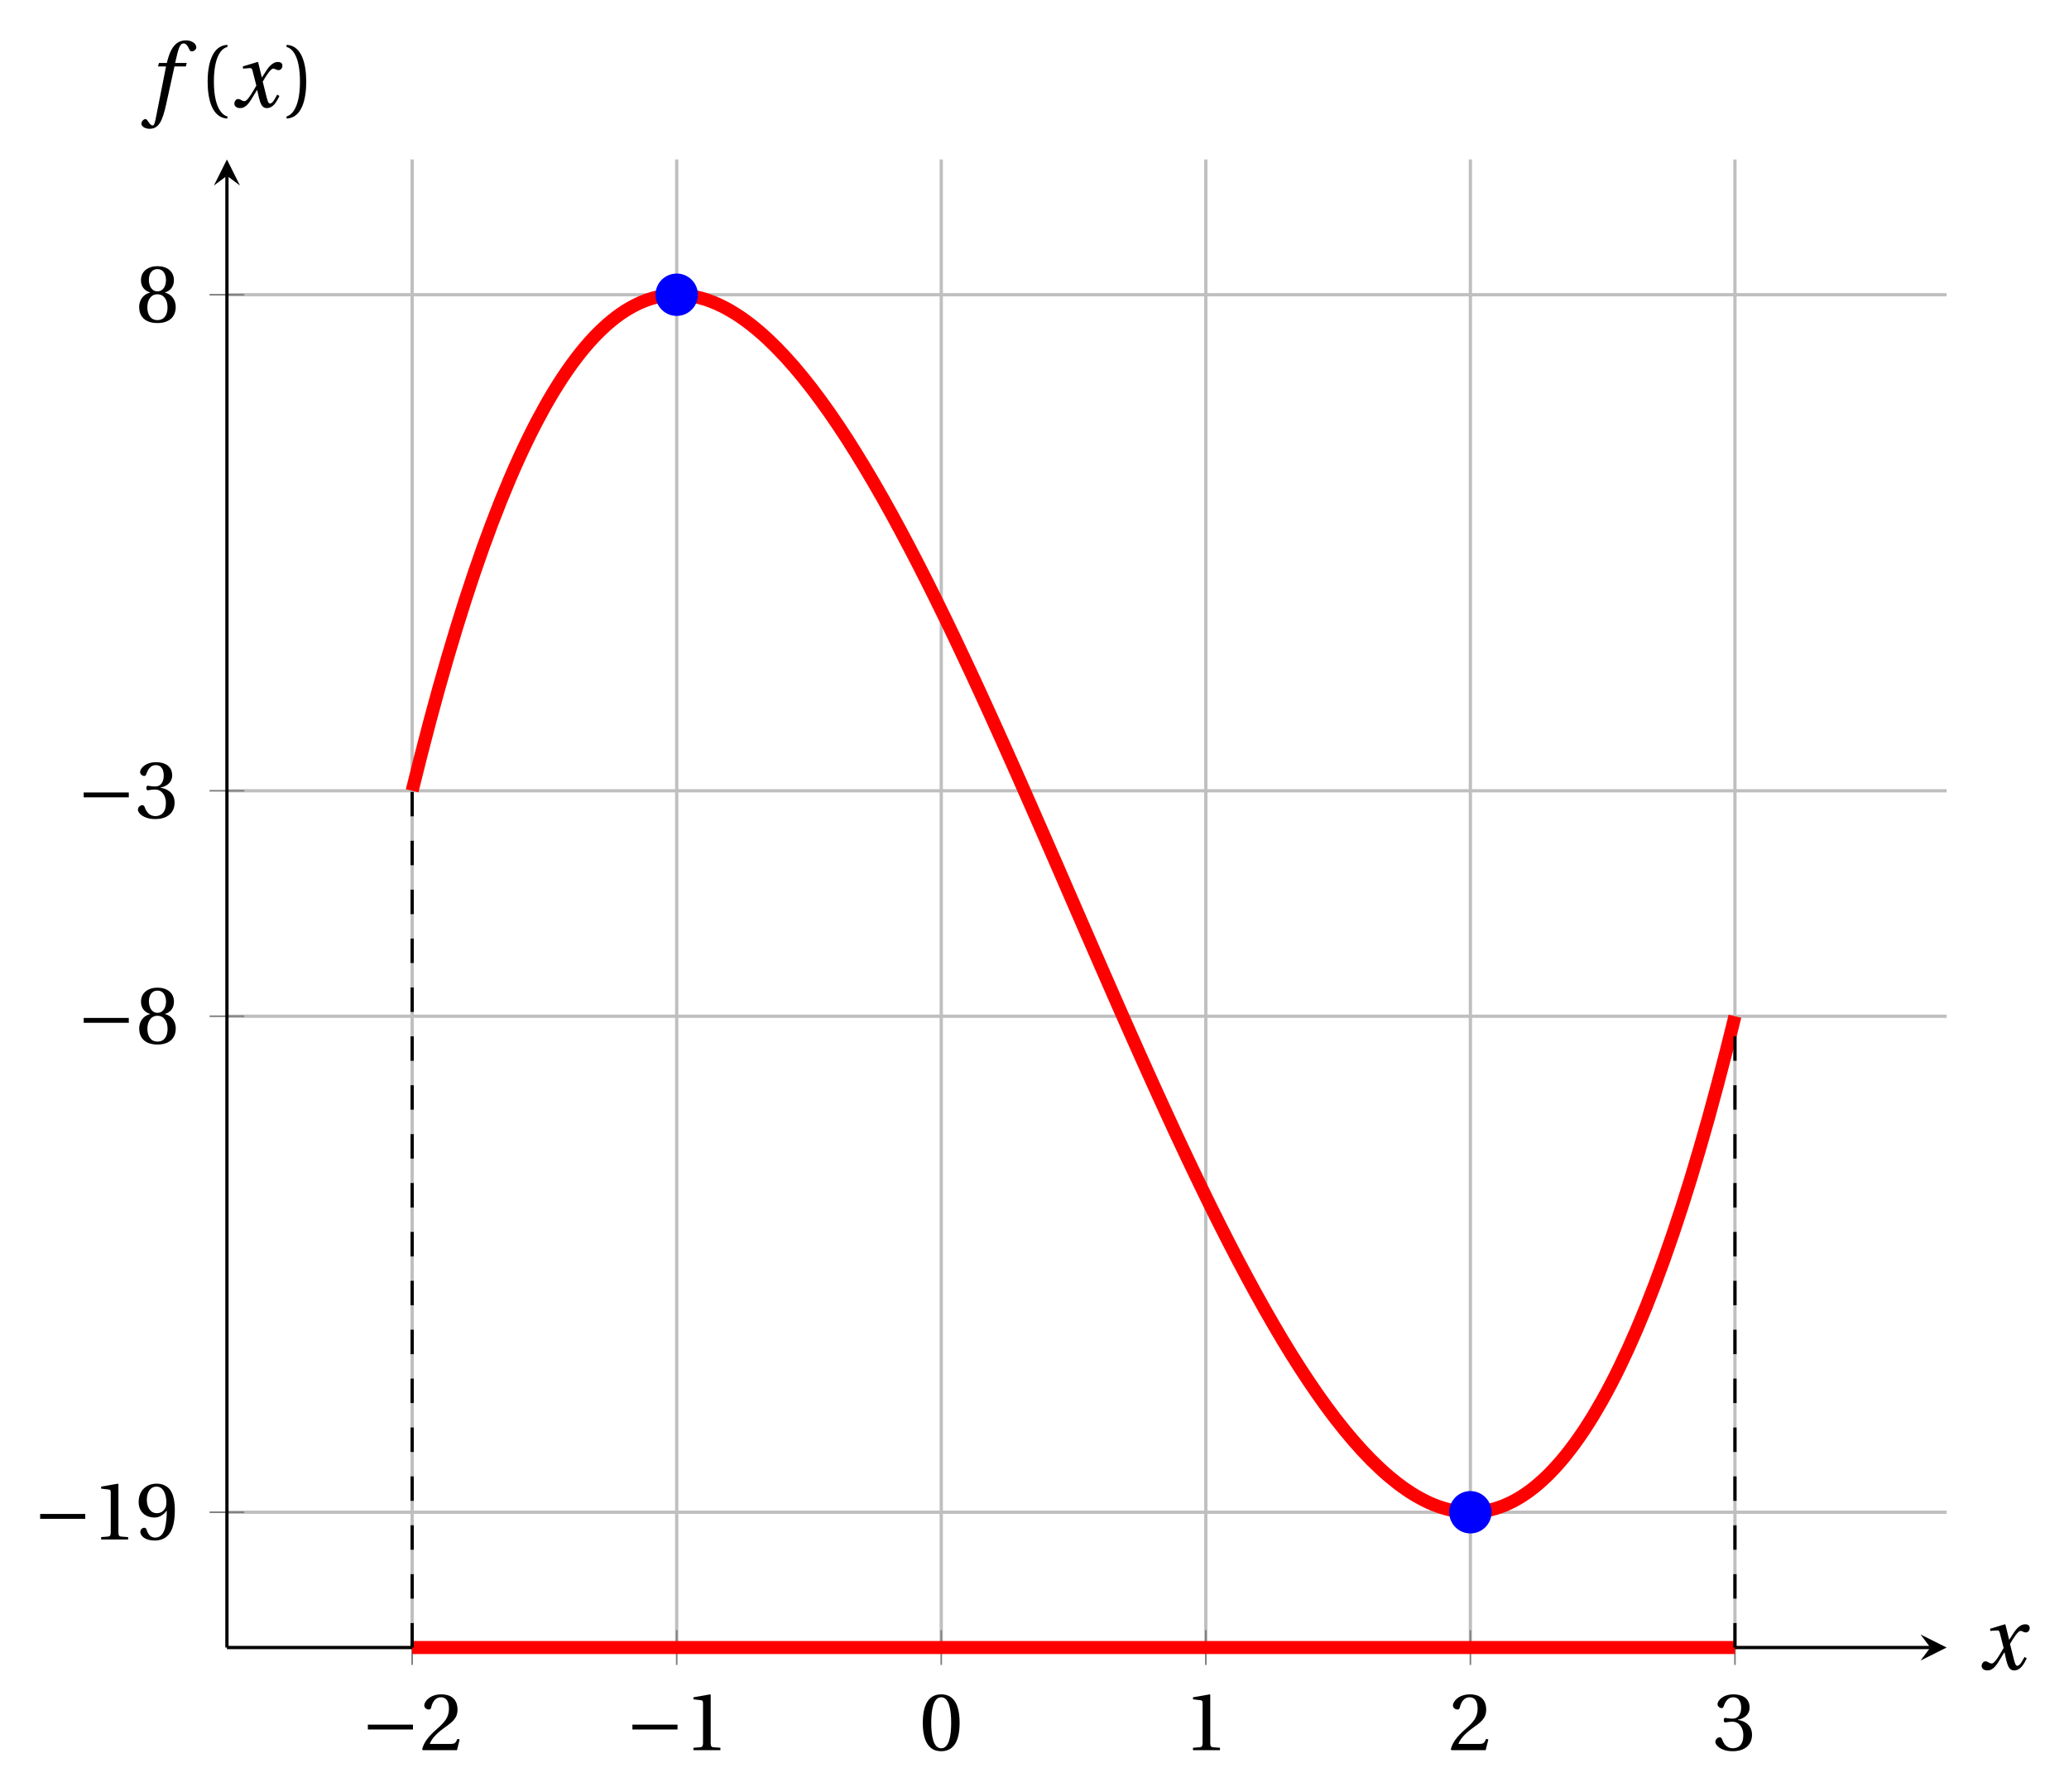
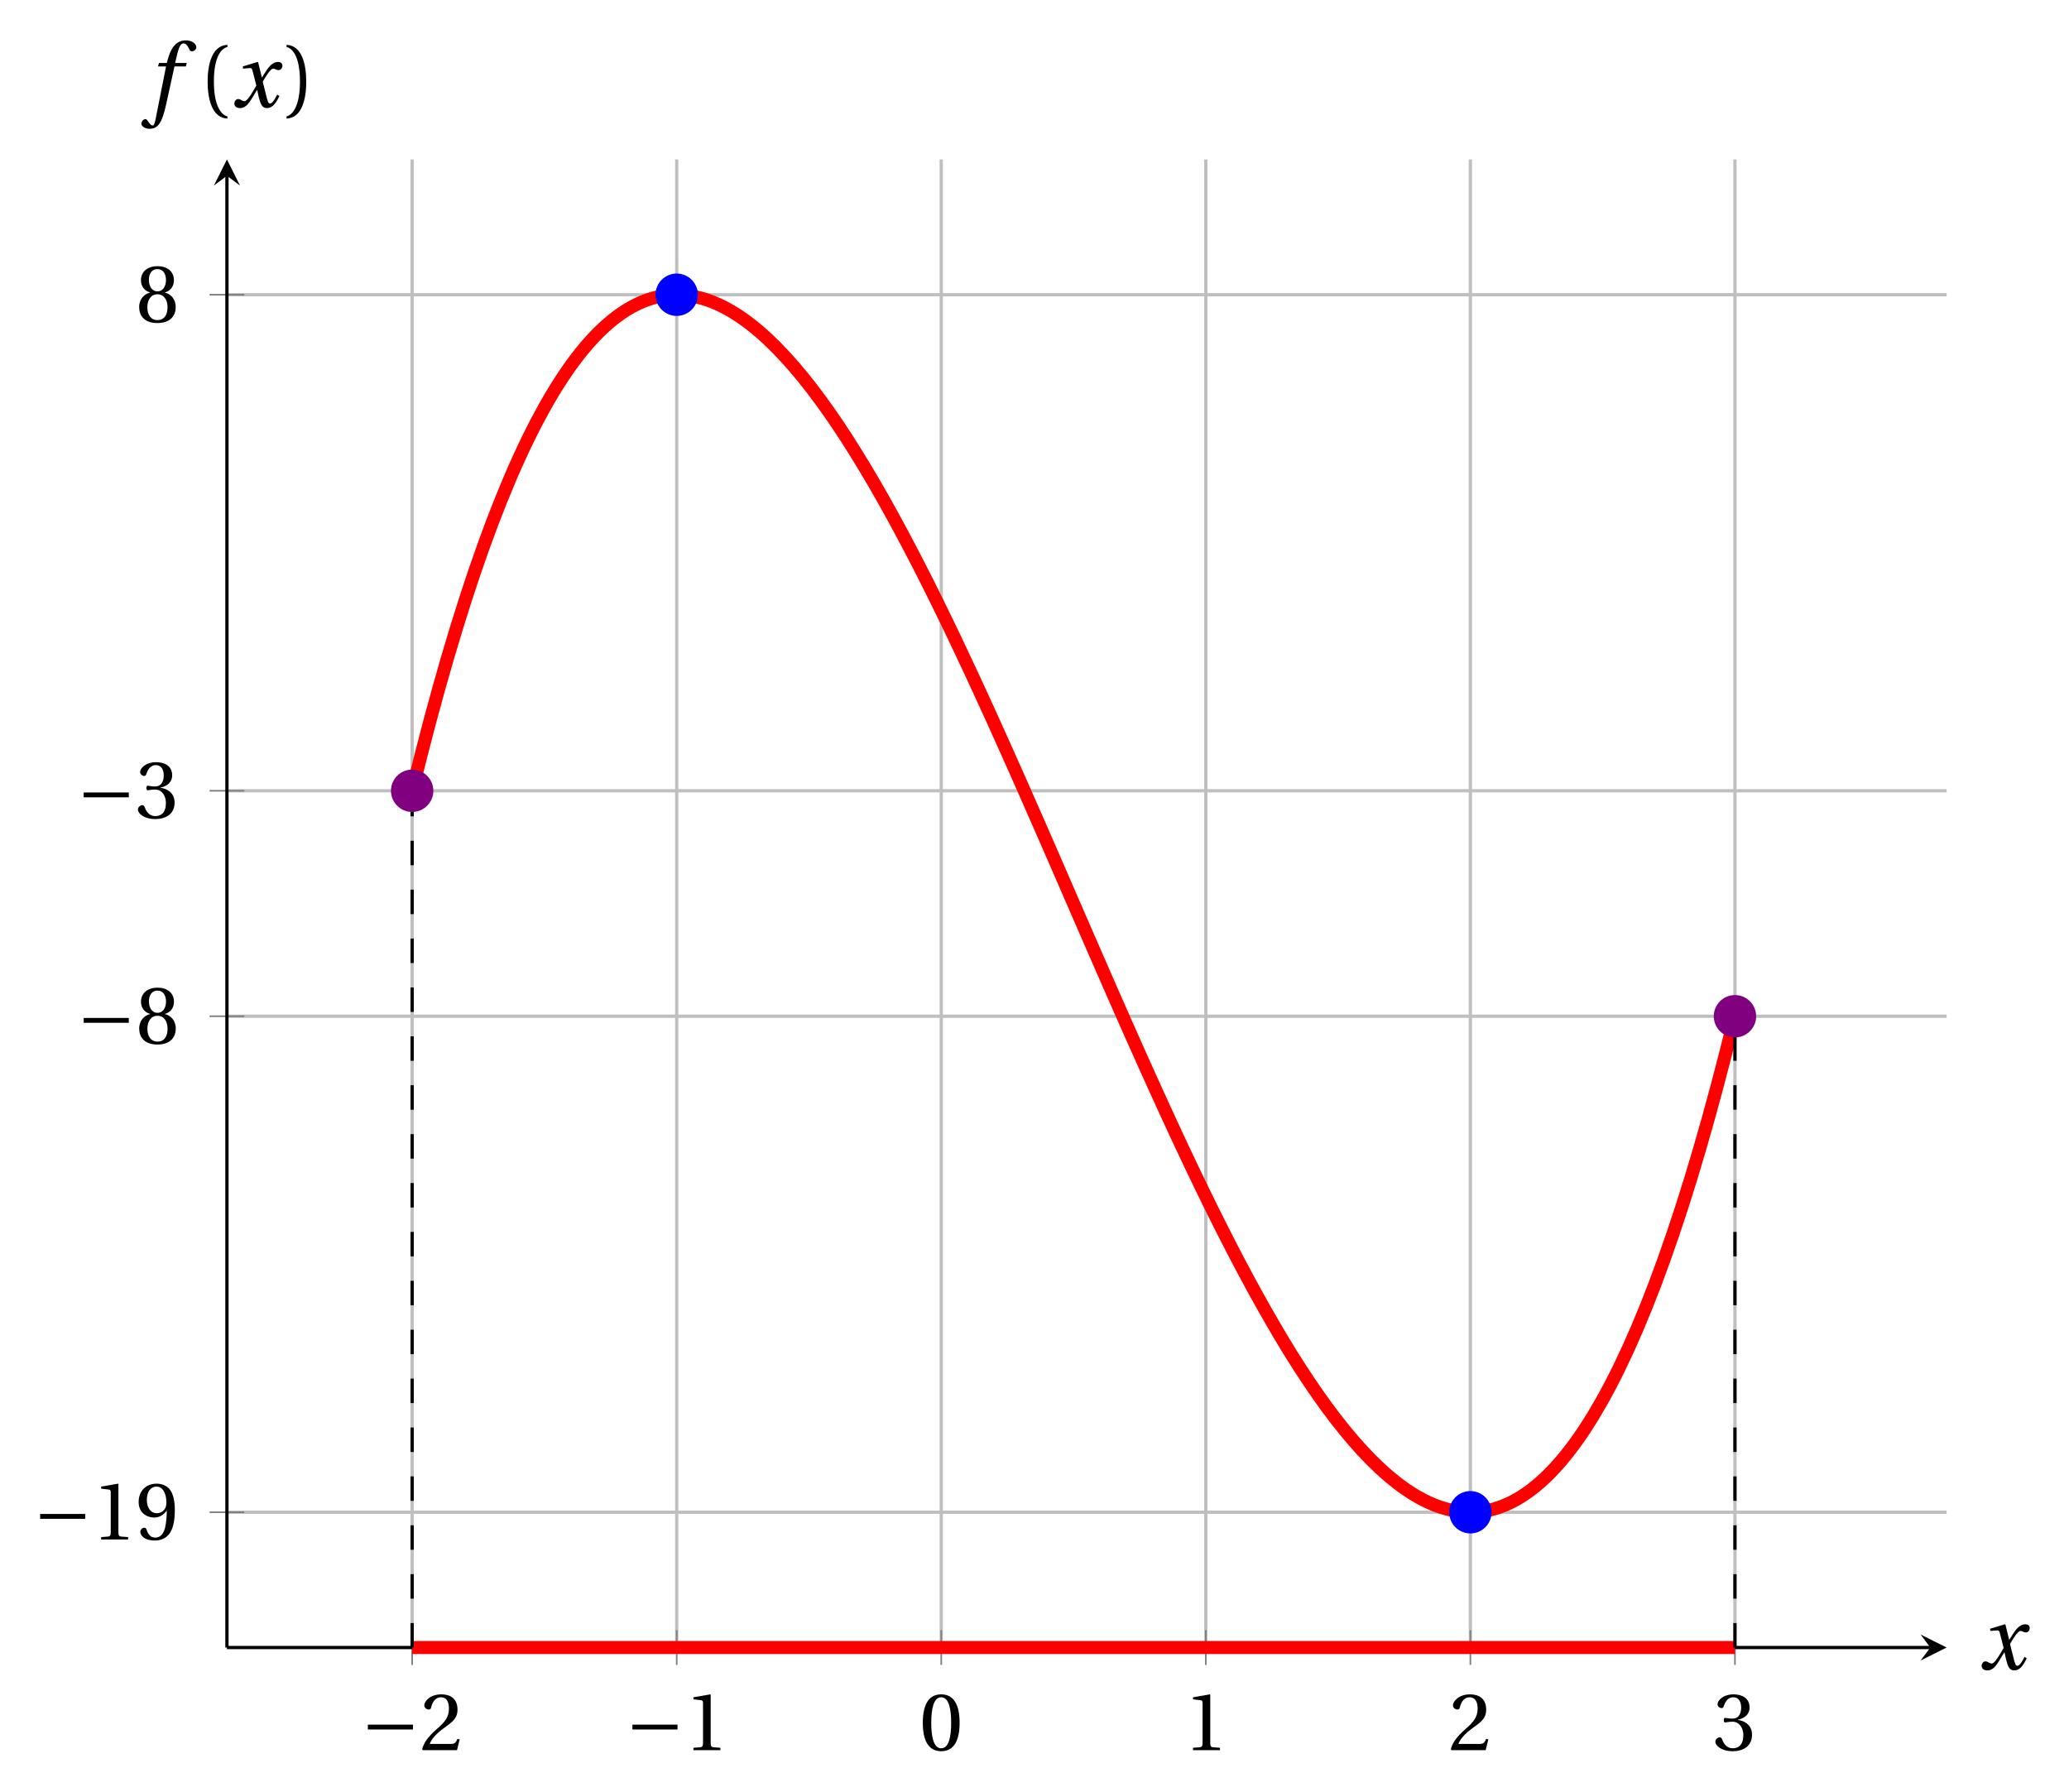
<svg xmlns="http://www.w3.org/2000/svg" xmlns:xlink="http://www.w3.org/1999/xlink" width="253pt" height="219pt" viewBox="0 0 253 219">
  <defs>
    <g>
      <g id="glyph-0-0">
        <path d="M 6.375 -2.531 L 6.375 -3.125 L 0.859 -3.125 L 0.859 -2.531 Z M 6.375 -2.531 " />
      </g>
      <g id="glyph-1-0">
        <path d="M 4.859 -1.328 L 4.578 -1.375 C 4.375 -0.828 4.172 -0.766 3.766 -0.766 L 1.203 -0.766 C 1.359 -1.281 1.953 -2 2.891 -2.672 C 3.859 -3.375 4.594 -3.828 4.594 -4.953 C 4.594 -6.344 3.672 -6.828 2.625 -6.828 C 1.25 -6.828 0.531 -5.984 0.531 -5.469 C 0.531 -5.125 0.906 -4.969 1.078 -4.969 C 1.266 -4.969 1.328 -5.062 1.375 -5.234 C 1.531 -5.922 1.922 -6.469 2.547 -6.469 C 3.328 -6.469 3.547 -5.812 3.547 -5.078 C 3.547 -4.016 3 -3.406 2.125 -2.641 C 0.891 -1.562 0.469 -0.875 0.266 -0.094 L 0.375 0 L 4.531 0 Z M 4.859 -1.328 " />
      </g>
      <g id="glyph-1-1">
        <path d="M 4.391 0 L 4.391 -0.297 L 3.547 -0.359 C 3.328 -0.375 3.203 -0.469 3.203 -0.859 L 3.203 -6.766 L 3.156 -6.828 L 1.094 -6.469 L 1.094 -6.219 L 2.031 -6.109 C 2.203 -6.094 2.266 -6.016 2.266 -5.719 L 2.266 -0.859 C 2.266 -0.656 2.234 -0.547 2.172 -0.469 C 2.125 -0.406 2.047 -0.375 1.938 -0.359 L 1.094 -0.297 L 1.094 0 Z M 4.391 0 " />
      </g>
      <g id="glyph-1-2">
        <path d="M 2.656 -6.469 C 3.609 -6.469 3.875 -4.984 3.875 -3.344 C 3.875 -1.719 3.609 -0.234 2.656 -0.234 C 1.703 -0.234 1.438 -1.719 1.438 -3.344 C 1.438 -4.984 1.703 -6.469 2.656 -6.469 Z M 2.656 -6.828 C 1 -6.828 0.406 -5.359 0.406 -3.344 C 0.406 -1.344 1 0.125 2.656 0.125 C 4.312 0.125 4.906 -1.344 4.906 -3.344 C 4.906 -5.359 4.312 -6.828 2.656 -6.828 Z M 2.656 -6.828 " />
      </g>
      <g id="glyph-1-3">
        <path d="M 1.297 -3.672 C 1.297 -3.5 1.359 -3.391 1.484 -3.391 C 1.609 -3.391 1.875 -3.484 2.359 -3.484 C 3.203 -3.484 3.688 -2.719 3.688 -1.844 C 3.688 -0.656 3.094 -0.234 2.391 -0.234 C 1.719 -0.234 1.297 -0.734 1.109 -1.297 C 1.047 -1.484 0.938 -1.578 0.797 -1.578 C 0.625 -1.578 0.266 -1.391 0.266 -1.016 C 0.266 -0.594 0.969 0.125 2.375 0.125 C 3.828 0.125 4.75 -0.609 4.75 -1.891 C 4.75 -3.234 3.594 -3.641 3.047 -3.688 L 3.047 -3.734 C 3.578 -3.828 4.453 -4.219 4.453 -5.219 C 4.453 -6.328 3.578 -6.828 2.5 -6.828 C 1.188 -6.828 0.531 -6.062 0.531 -5.625 C 0.531 -5.312 0.875 -5.141 1.016 -5.141 C 1.156 -5.141 1.234 -5.219 1.281 -5.344 C 1.5 -6.031 1.875 -6.469 2.438 -6.469 C 3.234 -6.469 3.422 -5.766 3.422 -5.203 C 3.422 -4.609 3.203 -3.859 2.359 -3.859 C 1.875 -3.859 1.609 -3.953 1.484 -3.953 C 1.359 -3.953 1.297 -3.859 1.297 -3.672 Z M 1.297 -3.672 " />
      </g>
      <g id="glyph-1-4">
        <path d="M 2.297 -2.688 C 2.922 -2.688 3.438 -3.047 3.781 -3.531 L 3.797 -3.531 C 3.797 -2.906 3.75 -2.094 3.578 -1.391 C 3.391 -0.734 3.047 -0.234 2.391 -0.234 C 1.719 -0.234 1.469 -0.766 1.312 -1.234 C 1.281 -1.359 1.203 -1.438 1.031 -1.438 C 0.844 -1.438 0.562 -1.25 0.562 -0.938 C 0.562 -0.484 1.094 0.125 2.312 0.125 C 3.125 0.125 3.734 -0.188 4.125 -0.719 C 4.531 -1.281 4.781 -2.172 4.781 -3.625 C 4.781 -4.859 4.531 -5.672 4.141 -6.156 C 3.766 -6.594 3.203 -6.828 2.562 -6.828 C 1.281 -6.828 0.359 -5.969 0.359 -4.578 C 0.359 -3.328 1.266 -2.688 2.297 -2.688 Z M 2.594 -3.219 C 1.812 -3.219 1.359 -3.906 1.359 -4.859 C 1.359 -5.781 1.781 -6.469 2.562 -6.469 C 3.359 -6.469 3.75 -5.516 3.75 -4.547 C 3.75 -4.375 3.734 -4.172 3.688 -4.016 C 3.516 -3.547 3.125 -3.219 2.594 -3.219 Z M 2.594 -3.219 " />
      </g>
      <g id="glyph-1-5">
        <path d="M 2.656 -3.391 C 3.453 -3.391 3.891 -2.703 3.891 -1.797 C 3.891 -0.906 3.516 -0.234 2.656 -0.234 C 1.828 -0.234 1.422 -0.906 1.422 -1.797 C 1.422 -2.703 1.859 -3.391 2.656 -3.391 Z M 2.656 0.125 C 4.281 0.125 4.891 -0.812 4.891 -1.828 C 4.891 -2.844 4.25 -3.438 3.578 -3.594 L 3.578 -3.625 C 4.188 -3.781 4.672 -4.297 4.672 -5.109 C 4.672 -6.203 3.828 -6.828 2.656 -6.828 C 1.516 -6.828 0.641 -6.203 0.641 -5.109 C 0.641 -4.297 1.141 -3.781 1.75 -3.625 L 1.75 -3.594 C 1.078 -3.438 0.422 -2.844 0.422 -1.828 C 0.422 -0.812 1.016 0.125 2.656 0.125 Z M 2.656 -3.75 C 1.938 -3.75 1.609 -4.453 1.609 -5.141 C 1.609 -5.906 1.969 -6.469 2.656 -6.469 C 3.344 -6.469 3.688 -5.906 3.703 -5.141 C 3.703 -4.453 3.391 -3.75 2.656 -3.75 Z M 2.656 -3.75 " />
      </g>
      <g id="glyph-2-0">
        <path d="M 5.578 -1.516 C 5.312 -1.016 5.016 -0.438 4.703 -0.438 C 4.5 -0.438 4.406 -0.688 4.172 -1.672 L 3.812 -3.109 C 4.219 -3.812 4.781 -4.703 5.094 -4.703 C 5.188 -4.703 5.281 -4.672 5.406 -4.609 C 5.516 -4.562 5.625 -4.516 5.75 -4.516 C 6 -4.516 6.219 -4.75 6.219 -5.047 C 6.219 -5.391 5.969 -5.516 5.672 -5.516 C 5.078 -5.516 4.594 -5 4.203 -4.375 L 3.719 -3.625 L 3.703 -3.625 L 3.25 -5.484 L 3.188 -5.516 L 1.375 -4.969 L 1.406 -4.703 L 2.234 -4.766 C 2.438 -4.781 2.516 -4.719 2.625 -4.219 L 3.031 -2.625 L 2.719 -2.094 C 2.25 -1.281 1.844 -0.719 1.578 -0.719 C 1.469 -0.719 1.359 -0.766 1.25 -0.812 C 1.141 -0.875 1 -0.984 0.812 -0.984 C 0.531 -0.984 0.344 -0.688 0.344 -0.422 C 0.344 -0.109 0.609 0.125 1.047 0.125 C 1.797 0.125 2.219 -0.609 2.672 -1.359 L 3.109 -2.078 L 3.141 -2.078 L 3.328 -1.219 C 3.547 -0.344 3.75 0.125 4.312 0.125 C 5.109 0.125 5.531 -0.688 5.859 -1.359 Z M 5.578 -1.516 " />
      </g>
      <g id="glyph-2-1">
        <path d="M 4.75 -5.391 L 3.328 -5.391 L 3.625 -6.641 C 3.844 -7.469 4.047 -7.781 4.359 -7.781 C 4.656 -7.781 4.844 -7.531 5.094 -7 C 5.141 -6.891 5.219 -6.812 5.391 -6.812 C 5.609 -6.812 5.922 -7.031 5.922 -7.297 C 5.922 -7.781 5.328 -8.156 4.672 -8.156 C 3.953 -8.156 3.5 -7.859 3.141 -7.406 C 2.797 -6.969 2.578 -6.375 2.422 -5.797 L 2.312 -5.391 L 1.359 -5.391 L 1.234 -4.969 L 2.219 -4.969 L 0.938 1.5 C 0.797 2.188 0.688 2.25 0.578 2.25 C 0.469 2.25 0.297 2.172 0 1.719 C -0.078 1.609 -0.156 1.469 -0.297 1.469 C -0.531 1.469 -0.797 1.75 -0.797 2.031 C -0.781 2.391 -0.312 2.656 0.203 2.656 C 1.312 2.656 1.766 1.766 2.234 -0.344 L 3.25 -4.969 L 4.641 -4.969 Z M 4.75 -5.391 " />
      </g>
      <g id="glyph-3-0">
        <path d="M 1.922 -3.109 C 1.922 -6.25 2.875 -7.188 3.578 -7.344 L 3.578 -7.609 C 1.656 -7.531 1.156 -5.141 1.156 -3.109 C 1.156 -1.062 1.656 1.328 3.578 1.406 L 3.578 1.141 C 2.938 1 1.922 0.062 1.922 -3.109 Z M 1.922 -3.109 " />
      </g>
      <g id="glyph-3-1">
        <path d="M 1.922 -3.109 C 1.922 0.062 0.906 1 0.281 1.141 L 0.281 1.406 C 2.203 1.328 2.688 -1.062 2.688 -3.109 C 2.688 -5.141 2.203 -7.531 0.281 -7.609 L 0.281 -7.344 C 0.969 -7.188 1.922 -6.25 1.922 -3.109 Z M 1.922 -3.109 " />
      </g>
    </g>
  </defs>
  <path fill="none" stroke-width="0.399" stroke-linecap="butt" stroke-linejoin="miter" stroke="rgb(75%, 75%, 75%)" stroke-opacity="1" stroke-miterlimit="10" d="M 22.647 0.001 L 22.647 181.939 M 54.999 0.001 L 54.999 181.939 M 87.347 0.001 L 87.347 181.939 M 119.698 0.001 L 119.698 181.939 M 152.05 0.001 L 152.05 181.939 M 184.401 0.001 L 184.401 181.939 " transform="matrix(1, 0, 0, -1, 27.751, 201.435)" />
  <path fill="none" stroke-width="0.399" stroke-linecap="butt" stroke-linejoin="miter" stroke="rgb(75%, 75%, 75%)" stroke-opacity="1" stroke-miterlimit="10" d="M -0.001 16.54 L 210.284 16.54 M -0.001 77.185 L 210.284 77.185 M -0.001 104.751 L 210.284 104.751 M -0.001 165.4 L 210.284 165.4 " transform="matrix(1, 0, 0, -1, 27.751, 201.435)" />
  <path fill="none" stroke-width="0.199" stroke-linecap="butt" stroke-linejoin="miter" stroke="rgb(50%, 50%, 50%)" stroke-opacity="1" stroke-miterlimit="10" d="M 22.647 -2.127 L 22.647 2.126 M 54.999 -2.127 L 54.999 2.126 M 87.347 -2.127 L 87.347 2.126 M 119.698 -2.127 L 119.698 2.126 M 152.05 -2.127 L 152.05 2.126 M 184.401 -2.127 L 184.401 2.126 " transform="matrix(1, 0, 0, -1, 27.751, 201.435)" />
  <path fill="none" stroke-width="0.199" stroke-linecap="butt" stroke-linejoin="miter" stroke="rgb(50%, 50%, 50%)" stroke-opacity="1" stroke-miterlimit="10" d="M -2.126 16.54 L 2.124 16.54 M -2.126 77.185 L 2.124 77.185 M -2.126 104.751 L 2.124 104.751 M -2.126 165.4 L 2.124 165.4 " transform="matrix(1, 0, 0, -1, 27.751, 201.435)" />
  <path fill="none" stroke-width="0.399" stroke-linecap="butt" stroke-linejoin="miter" stroke="rgb(0%, 0%, 0%)" stroke-opacity="1" stroke-miterlimit="10" d="M -0.001 0.001 L 208.292 0.001 " transform="matrix(1, 0, 0, -1, 27.751, 201.435)" />
  <path fill-rule="nonzero" fill="rgb(0%, 0%, 0%)" fill-opacity="1" d="M 238.035 201.434 L 234.848 199.84 L 236.043 201.434 L 234.848 203.027 " />
  <path fill="none" stroke-width="0.399" stroke-linecap="butt" stroke-linejoin="miter" stroke="rgb(0%, 0%, 0%)" stroke-opacity="1" stroke-miterlimit="10" d="M -0.001 0.001 L -0.001 179.947 " transform="matrix(1, 0, 0, -1, 27.751, 201.435)" />
  <path fill-rule="nonzero" fill="rgb(0%, 0%, 0%)" fill-opacity="1" d="M 27.75 19.496 L 26.156 22.684 L 27.75 21.488 L 29.344 22.684 " />
  <g fill="rgb(0%, 0%, 0%)" fill-opacity="1">
    <use xlink:href="#glyph-0-0" x="44.124" y="213.987" />
  </g>
  <g fill="rgb(0%, 0%, 0%)" fill-opacity="1">
    <use xlink:href="#glyph-1-0" x="51.35" y="213.987" />
  </g>
  <g fill="rgb(0%, 0%, 0%)" fill-opacity="1">
    <use xlink:href="#glyph-0-0" x="76.474" y="213.987" />
  </g>
  <g fill="rgb(0%, 0%, 0%)" fill-opacity="1">
    <use xlink:href="#glyph-1-1" x="83.7" y="213.987" />
  </g>
  <g fill="rgb(0%, 0%, 0%)" fill-opacity="1">
    <use xlink:href="#glyph-1-2" x="112.436" y="213.987" />
  </g>
  <g fill="rgb(0%, 0%, 0%)" fill-opacity="1">
    <use xlink:href="#glyph-1-1" x="144.787" y="213.987" />
  </g>
  <g fill="rgb(0%, 0%, 0%)" fill-opacity="1">
    <use xlink:href="#glyph-1-0" x="177.138" y="213.987" />
  </g>
  <g fill="rgb(0%, 0%, 0%)" fill-opacity="1">
    <use xlink:href="#glyph-1-3" x="209.489" y="213.987" />
  </g>
  <g fill="rgb(0%, 0%, 0%)" fill-opacity="1">
    <use xlink:href="#glyph-0-0" x="4.05" y="188.228" />
  </g>
  <g fill="rgb(0%, 0%, 0%)" fill-opacity="1">
    <use xlink:href="#glyph-1-1" x="11.276" y="188.228" />
    <use xlink:href="#glyph-1-4" x="16.596" y="188.228" />
  </g>
  <g fill="rgb(0%, 0%, 0%)" fill-opacity="1">
    <use xlink:href="#glyph-0-0" x="9.374" y="127.583" />
  </g>
  <g fill="rgb(0%, 0%, 0%)" fill-opacity="1">
    <use xlink:href="#glyph-1-5" x="16.6" y="127.583" />
  </g>
  <g fill="rgb(0%, 0%, 0%)" fill-opacity="1">
    <use xlink:href="#glyph-0-0" x="9.374" y="100.017" />
  </g>
  <g fill="rgb(0%, 0%, 0%)" fill-opacity="1">
    <use xlink:href="#glyph-1-3" x="16.6" y="100.017" />
  </g>
  <g fill="rgb(0%, 0%, 0%)" fill-opacity="1">
    <use xlink:href="#glyph-1-5" x="16.595" y="39.371" />
  </g>
  <path fill="none" stroke-width="1.594" stroke-linecap="butt" stroke-linejoin="miter" stroke="rgb(100%, 0%, 0%)" stroke-opacity="1" stroke-miterlimit="10" d="M 22.647 0.001 L 184.401 0.001 " transform="matrix(1, 0, 0, -1, 27.751, 201.435)" />
  <path fill="none" stroke-width="1.594" stroke-linecap="butt" stroke-linejoin="miter" stroke="rgb(100%, 0%, 0%)" stroke-opacity="1" stroke-miterlimit="10" d="M 22.647 104.751 C 22.647 104.751 23.429 107.919 23.733 109.099 C 24.034 110.283 24.515 112.134 24.815 113.263 C 25.12 114.396 25.601 116.165 25.901 117.248 C 26.202 118.326 26.686 120.021 26.987 121.052 C 27.288 122.08 27.772 123.697 28.073 124.677 C 28.374 125.662 28.858 127.197 29.159 128.13 C 29.46 129.068 29.944 130.525 30.245 131.415 C 30.546 132.302 31.03 133.685 31.331 134.529 C 31.632 135.369 32.116 136.681 32.417 137.474 C 32.718 138.271 33.202 139.509 33.503 140.259 C 33.804 141.009 34.288 142.177 34.589 142.88 C 34.89 143.587 35.37 144.685 35.675 145.345 C 35.976 146.009 36.456 147.033 36.761 147.654 C 37.062 148.271 37.542 149.232 37.843 149.806 C 38.147 150.384 38.628 151.275 38.929 151.81 C 39.229 152.345 39.714 153.169 40.015 153.662 C 40.315 154.158 40.8 154.915 41.101 155.369 C 41.401 155.826 41.886 156.521 42.187 156.935 C 42.487 157.349 42.972 157.982 43.272 158.357 C 43.573 158.732 44.058 159.302 44.358 159.642 C 44.659 159.978 45.144 160.49 45.444 160.787 C 45.745 161.087 46.229 161.54 46.53 161.802 C 46.831 162.064 47.315 162.458 47.616 162.685 C 47.917 162.912 48.401 163.248 48.702 163.439 C 49.003 163.63 49.483 163.908 49.788 164.064 C 50.089 164.224 50.569 164.447 50.87 164.568 C 51.175 164.693 51.655 164.861 51.956 164.951 C 52.257 165.04 52.741 165.158 53.042 165.216 C 53.343 165.271 53.827 165.337 54.128 165.365 C 54.429 165.388 54.913 165.404 55.214 165.396 C 55.515 165.392 55.999 165.357 56.3 165.318 C 56.601 165.283 57.085 165.201 57.386 165.134 C 57.687 165.068 58.171 164.935 58.472 164.841 C 58.772 164.744 59.257 164.568 59.558 164.443 C 59.858 164.322 60.343 164.099 60.644 163.947 C 60.944 163.794 61.429 163.529 61.729 163.349 C 62.03 163.173 62.511 162.865 62.815 162.658 C 63.116 162.455 63.597 162.103 63.897 161.873 C 64.202 161.642 64.683 161.251 64.983 160.994 C 65.284 160.74 65.769 160.31 66.069 160.029 C 66.37 159.748 66.854 159.279 67.155 158.974 C 67.456 158.673 67.94 158.165 68.241 157.837 C 68.542 157.513 69.026 156.97 69.327 156.623 C 69.628 156.271 70.112 155.697 70.413 155.326 C 70.714 154.955 71.198 154.345 71.499 153.955 C 71.8 153.56 72.284 152.919 72.585 152.505 C 72.886 152.095 73.37 151.419 73.671 150.99 C 73.972 150.56 74.456 149.853 74.757 149.404 C 75.058 148.955 75.538 148.216 75.843 147.751 C 76.144 147.283 76.624 146.517 76.925 146.033 C 77.229 145.548 77.71 144.759 78.011 144.255 C 78.315 143.755 78.796 142.939 79.097 142.419 C 79.397 141.904 79.882 141.06 80.183 140.529 C 80.483 139.994 80.968 139.13 81.269 138.58 C 81.569 138.033 82.054 137.146 82.354 136.583 C 82.655 136.021 83.14 135.111 83.44 134.537 C 83.741 133.962 84.226 133.033 84.526 132.447 C 84.827 131.857 85.311 130.908 85.612 130.31 C 85.913 129.708 86.397 128.74 86.698 128.13 C 86.999 127.521 87.483 126.537 87.784 125.915 C 88.085 125.294 88.565 124.29 88.87 123.662 C 89.171 123.033 89.651 122.013 89.952 121.376 C 90.257 120.736 90.737 119.705 91.038 119.06 C 91.343 118.412 91.823 117.369 92.124 116.712 C 92.425 116.056 92.909 115.001 93.21 114.341 C 93.511 113.677 93.995 112.611 94.296 111.943 C 94.597 111.275 95.081 110.201 95.382 109.525 C 95.683 108.853 96.167 107.767 96.468 107.091 C 96.769 106.412 97.253 105.322 97.554 104.638 C 97.854 103.955 98.339 102.857 98.64 102.169 C 98.94 101.486 99.425 100.38 99.726 99.693 C 100.026 99.005 100.511 97.9 100.811 97.208 C 101.112 96.517 101.593 95.408 101.897 94.716 C 102.198 94.021 102.679 92.912 102.979 92.22 C 103.284 91.525 103.765 90.415 104.065 89.72 C 104.37 89.029 104.851 87.915 105.151 87.224 C 105.452 86.533 105.936 85.423 106.237 84.732 C 106.538 84.04 107.022 82.935 107.323 82.248 C 107.624 81.556 108.108 80.455 108.409 79.767 C 108.71 79.083 109.194 77.986 109.495 77.302 C 109.796 76.619 110.28 75.529 110.581 74.849 C 110.882 74.169 111.366 73.087 111.667 72.412 C 111.968 71.74 112.452 70.665 112.753 69.998 C 113.054 69.33 113.538 68.259 113.839 67.599 C 114.14 66.939 114.62 65.88 114.925 65.228 C 115.226 64.572 115.706 63.529 116.007 62.88 C 116.311 62.232 116.792 61.201 117.093 60.564 C 117.397 59.923 117.878 58.908 118.179 58.275 C 118.479 57.646 118.964 56.646 119.265 56.025 C 119.565 55.404 120.05 54.419 120.351 53.806 C 120.651 53.197 121.136 52.228 121.436 51.63 C 121.737 51.033 122.222 50.08 122.522 49.494 C 122.823 48.908 123.308 47.974 123.608 47.4 C 123.909 46.826 124.394 45.915 124.694 45.357 C 124.995 44.794 125.479 43.904 125.78 43.357 C 126.081 42.81 126.565 41.943 126.866 41.412 C 127.167 40.88 127.647 40.037 127.952 39.521 C 128.253 39.001 128.733 38.185 129.034 37.681 C 129.339 37.181 129.819 36.388 130.12 35.904 C 130.425 35.419 130.905 34.658 131.206 34.189 C 131.507 33.72 131.991 32.986 132.292 32.537 C 132.593 32.087 133.077 31.38 133.378 30.951 C 133.679 30.521 134.163 29.845 134.464 29.431 C 134.765 29.021 135.249 28.376 135.55 27.986 C 135.851 27.595 136.335 26.986 136.636 26.615 C 136.936 26.244 137.421 25.665 137.722 25.318 C 138.022 24.97 138.507 24.427 138.808 24.099 C 139.108 23.775 139.593 23.267 139.894 22.962 C 140.194 22.662 140.675 22.193 140.979 21.912 C 141.28 21.63 141.761 21.201 142.061 20.947 C 142.366 20.689 142.847 20.298 143.147 20.068 C 143.452 19.837 143.933 19.486 144.233 19.283 C 144.534 19.076 145.019 18.767 145.319 18.587 C 145.62 18.412 146.104 18.146 146.405 17.994 C 146.706 17.841 147.19 17.619 147.491 17.494 C 147.792 17.372 148.276 17.193 148.577 17.099 C 148.878 17.001 149.362 16.872 149.663 16.806 C 149.964 16.74 150.448 16.658 150.749 16.619 C 151.05 16.583 151.534 16.548 151.835 16.54 C 152.136 16.537 152.62 16.552 152.921 16.576 C 153.222 16.599 153.702 16.665 154.007 16.724 C 154.308 16.779 154.788 16.896 155.089 16.986 C 155.394 17.076 155.874 17.247 156.175 17.369 C 156.479 17.494 156.96 17.716 157.261 17.872 C 157.561 18.029 158.046 18.31 158.347 18.501 C 158.647 18.693 159.132 19.029 159.433 19.255 C 159.733 19.482 160.218 19.872 160.519 20.138 C 160.819 20.4 161.304 20.849 161.604 21.15 C 161.905 21.451 162.39 21.962 162.69 22.298 C 162.991 22.634 163.476 23.205 163.776 23.583 C 164.077 23.958 164.561 24.591 164.862 25.005 C 165.163 25.419 165.647 26.115 165.948 26.568 C 166.249 27.021 166.729 27.783 167.034 28.275 C 167.335 28.771 167.815 29.595 168.116 30.13 C 168.421 30.665 168.901 31.556 169.202 32.13 C 169.507 32.708 169.987 33.665 170.288 34.287 C 170.589 34.904 171.073 35.931 171.374 36.591 C 171.675 37.255 172.159 38.353 172.46 39.056 C 172.761 39.763 173.245 40.927 173.546 41.677 C 173.847 42.427 174.331 43.669 174.632 44.462 C 174.933 45.259 175.417 46.568 175.718 47.412 C 176.019 48.251 176.503 49.638 176.804 50.525 C 177.104 51.412 177.589 52.873 177.89 53.806 C 178.19 54.74 178.675 56.279 178.976 57.259 C 179.276 58.244 179.757 59.857 180.061 60.888 C 180.362 61.919 180.843 63.611 181.147 64.693 C 181.448 65.771 181.929 67.544 182.229 68.673 C 182.534 69.806 183.015 71.658 183.315 72.837 C 183.616 74.017 184.401 77.185 184.401 77.185 " transform="matrix(1, 0, 0, -1, 27.751, 201.435)" />
  <path fill="none" stroke-width="0.399" stroke-linecap="butt" stroke-linejoin="miter" stroke="rgb(0%, 0%, 0%)" stroke-opacity="1" stroke-dasharray="2.989 2.989" stroke-miterlimit="10" d="M 22.647 0.001 L 22.647 104.751 " transform="matrix(1, 0, 0, -1, 27.751, 201.435)" />
  <path fill="none" stroke-width="0.399" stroke-linecap="butt" stroke-linejoin="miter" stroke="rgb(0%, 0%, 0%)" stroke-opacity="1" stroke-dasharray="2.989 2.989" stroke-miterlimit="10" d="M 184.401 0.001 L 184.401 77.185 " transform="matrix(1, 0, 0, -1, 27.751, 201.435)" />
+   <path fill-rule="nonzero" fill="rgb(50%, 0%, 50%)" fill-opacity="1" stroke-width="0.399" stroke-linecap="butt" stroke-linejoin="miter" stroke="rgb(50%, 0%, 50%)" stroke-opacity="1" stroke-miterlimit="10" d="M 25.038 104.751 C 25.038 106.072 23.968 107.142 22.647 107.142 C 21.327 107.142 20.257 106.072 20.257 104.751 C 20.257 103.431 21.327 102.361 22.647 102.361 C 23.968 102.361 25.038 103.431 25.038 104.751 Z M 25.038 104.751 " transform="matrix(1, 0, 0, -1, 27.751, 201.435)" />
+   <path fill-rule="nonzero" fill="rgb(50%, 0%, 50%)" fill-opacity="1" stroke-width="0.399" stroke-linecap="butt" stroke-linejoin="miter" stroke="rgb(50%, 0%, 50%)" stroke-opacity="1" stroke-miterlimit="10" d="M 186.792 77.185 C 186.792 78.505 185.722 79.576 184.401 79.576 C 183.081 79.576 182.011 78.505 182.011 77.185 C 182.011 75.865 183.081 74.794 184.401 74.794 C 185.722 74.794 186.792 75.865 186.792 77.185 Z M 186.792 77.185 " transform="matrix(1, 0, 0, -1, 27.751, 201.435)" />
  <path fill-rule="nonzero" fill="rgb(0%, 0%, 100%)" fill-opacity="1" stroke-width="0.399" stroke-linecap="butt" stroke-linejoin="miter" stroke="rgb(0%, 0%, 100%)" stroke-opacity="1" stroke-miterlimit="10" d="M 57.39 165.4 C 57.39 166.72 56.319 167.79 54.999 167.79 C 53.675 167.79 52.604 166.72 52.604 165.4 C 52.604 164.08 53.675 163.009 54.999 163.009 C 56.319 163.009 57.39 164.08 57.39 165.4 Z M 57.39 165.4 " transform="matrix(1, 0, 0, -1, 27.751, 201.435)" />
  <path fill-rule="nonzero" fill="rgb(0%, 0%, 100%)" fill-opacity="1" stroke-width="0.399" stroke-linecap="butt" stroke-linejoin="miter" stroke="rgb(0%, 0%, 100%)" stroke-opacity="1" stroke-miterlimit="10" d="M 154.44 16.54 C 154.44 17.861 153.37 18.931 152.05 18.931 C 150.729 18.931 149.659 17.861 149.659 16.54 C 149.659 15.22 150.729 14.15 152.05 14.15 C 153.37 14.15 154.44 15.22 154.44 16.54 Z M 154.44 16.54 " transform="matrix(1, 0, 0, -1, 27.751, 201.435)" />
  <g fill="rgb(0%, 0%, 0%)" fill-opacity="1">
    <use xlink:href="#glyph-2-0" x="241.976" y="204.107" />
  </g>
  <g fill="rgb(0%, 0%, 0%)" fill-opacity="1">
    <use xlink:href="#glyph-2-1" x="18.085" y="13.091" />
  </g>
  <g fill="rgb(0%, 0%, 0%)" fill-opacity="1">
    <use xlink:href="#glyph-3-0" x="24.233" y="13.091" />
  </g>
  <g fill="rgb(0%, 0%, 0%)" fill-opacity="1">
    <use xlink:href="#glyph-2-0" x="28.314" y="13.091" />
  </g>
  <g fill="rgb(0%, 0%, 0%)" fill-opacity="1">
    <use xlink:href="#glyph-3-1" x="34.759" y="13.091" />
  </g>
</svg>
